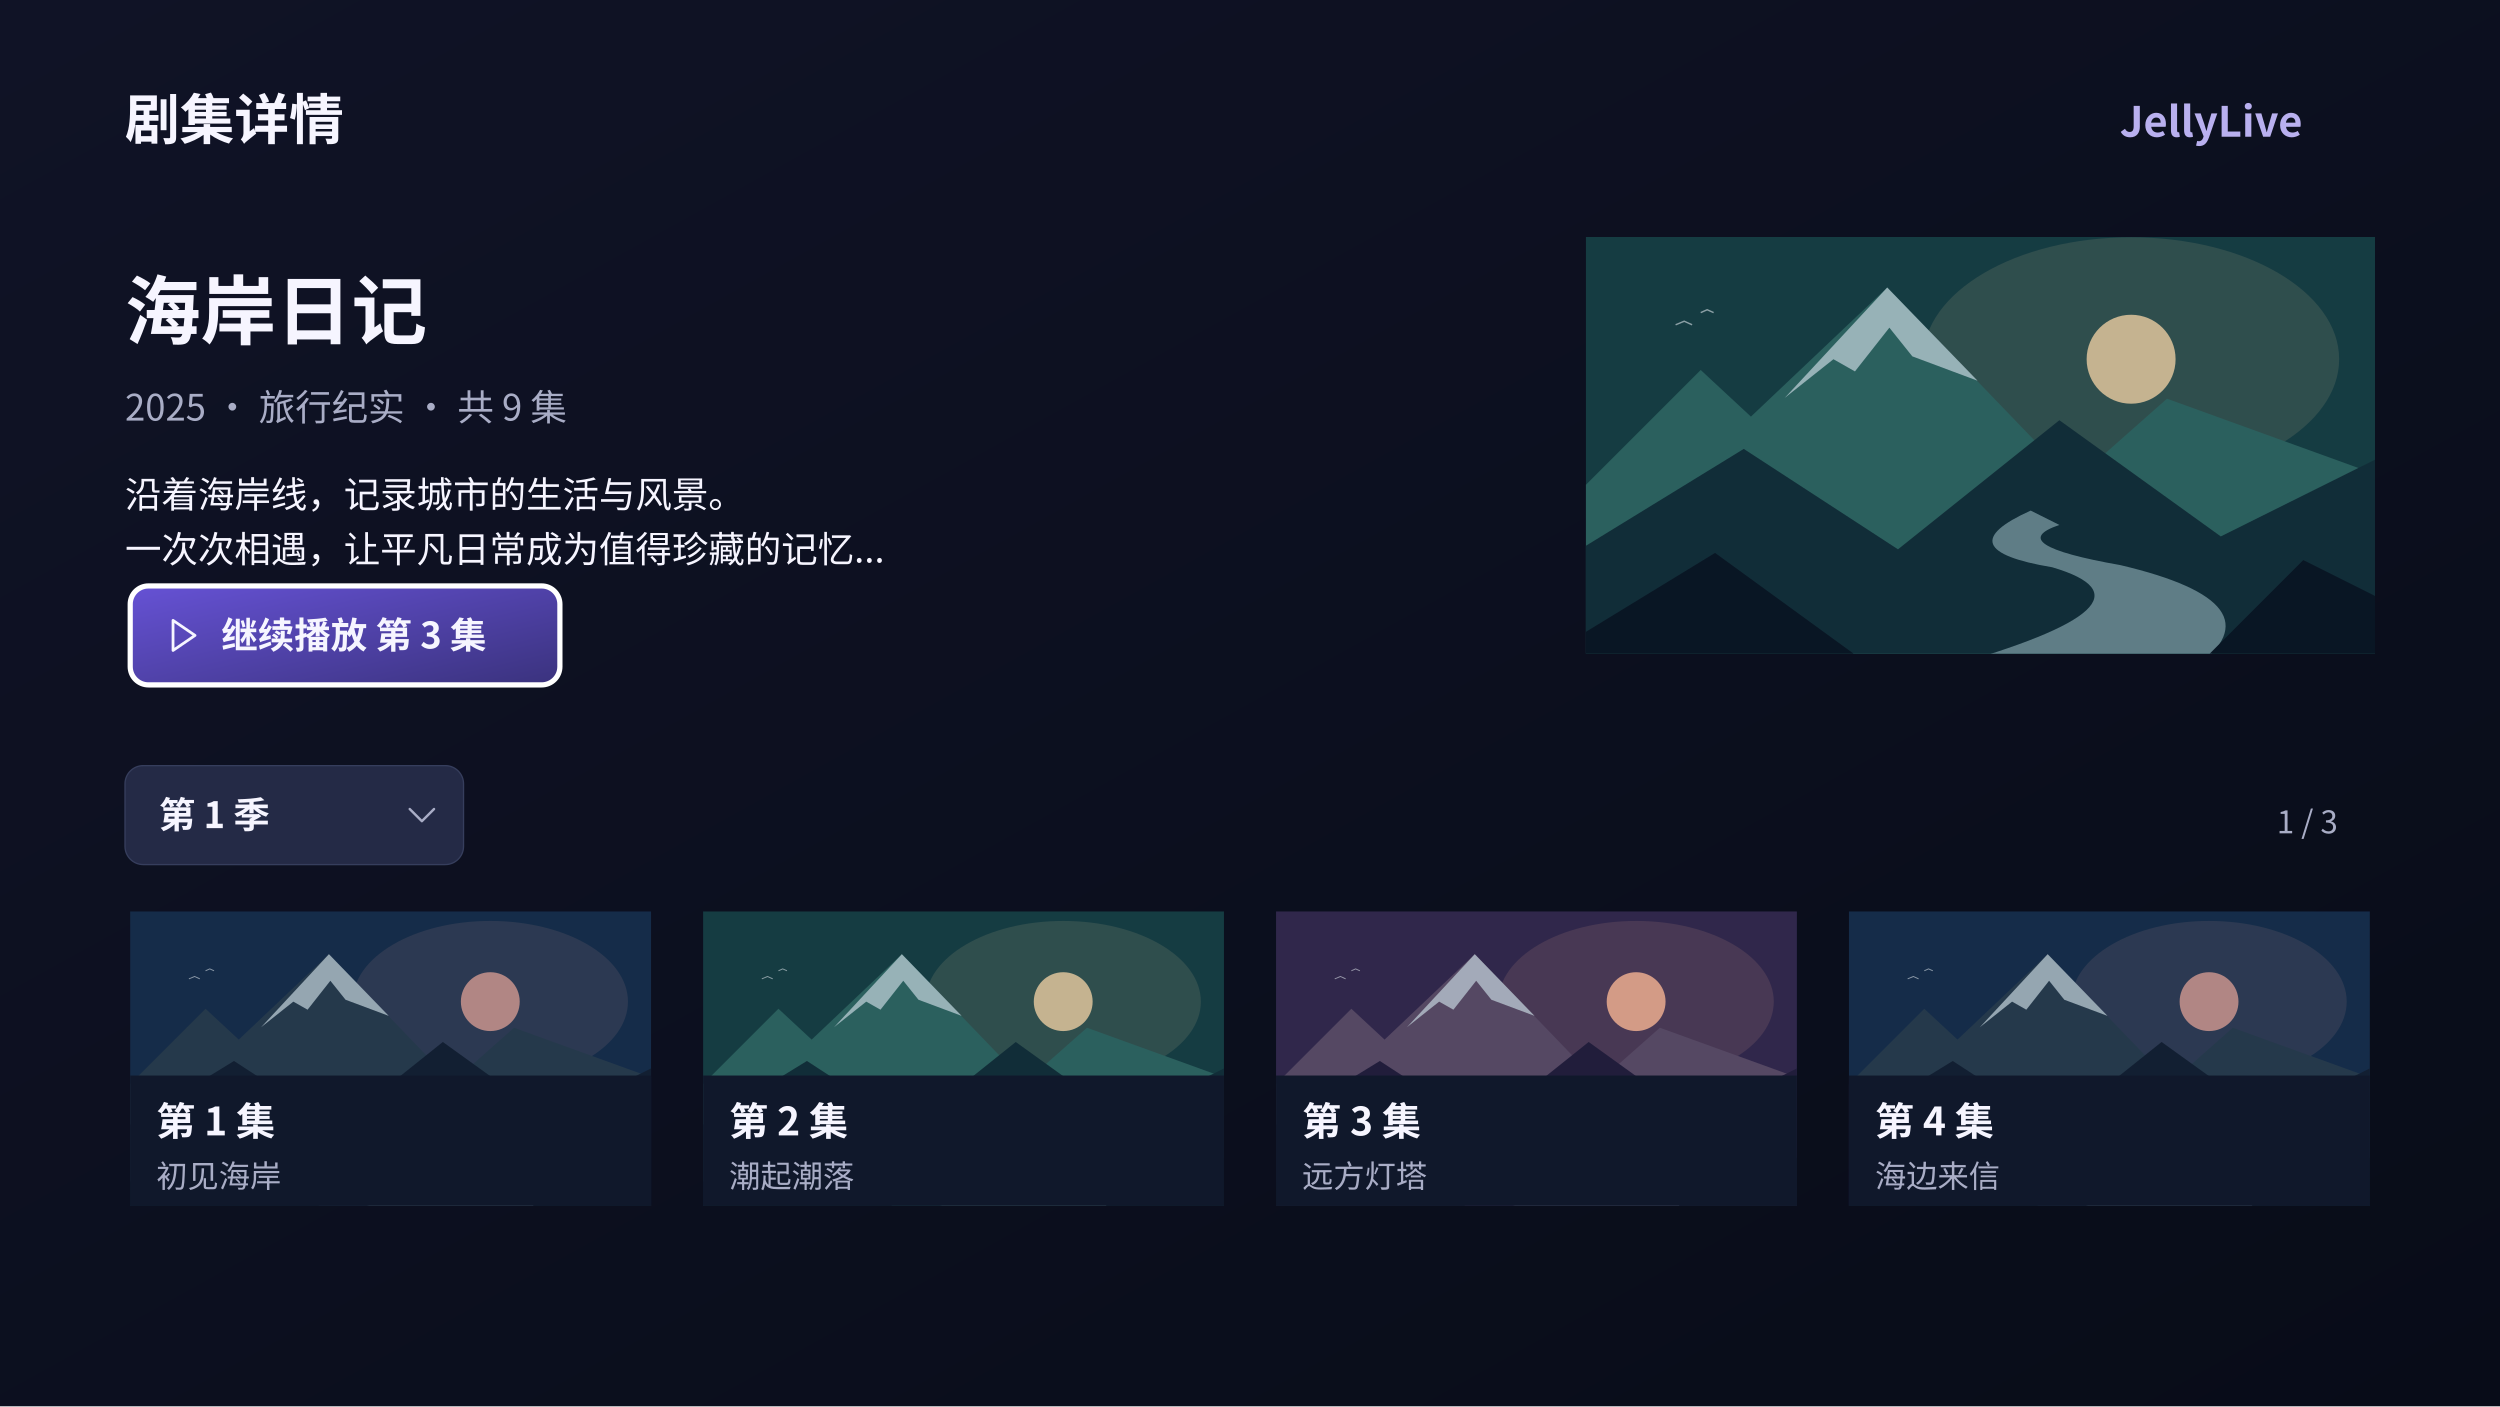
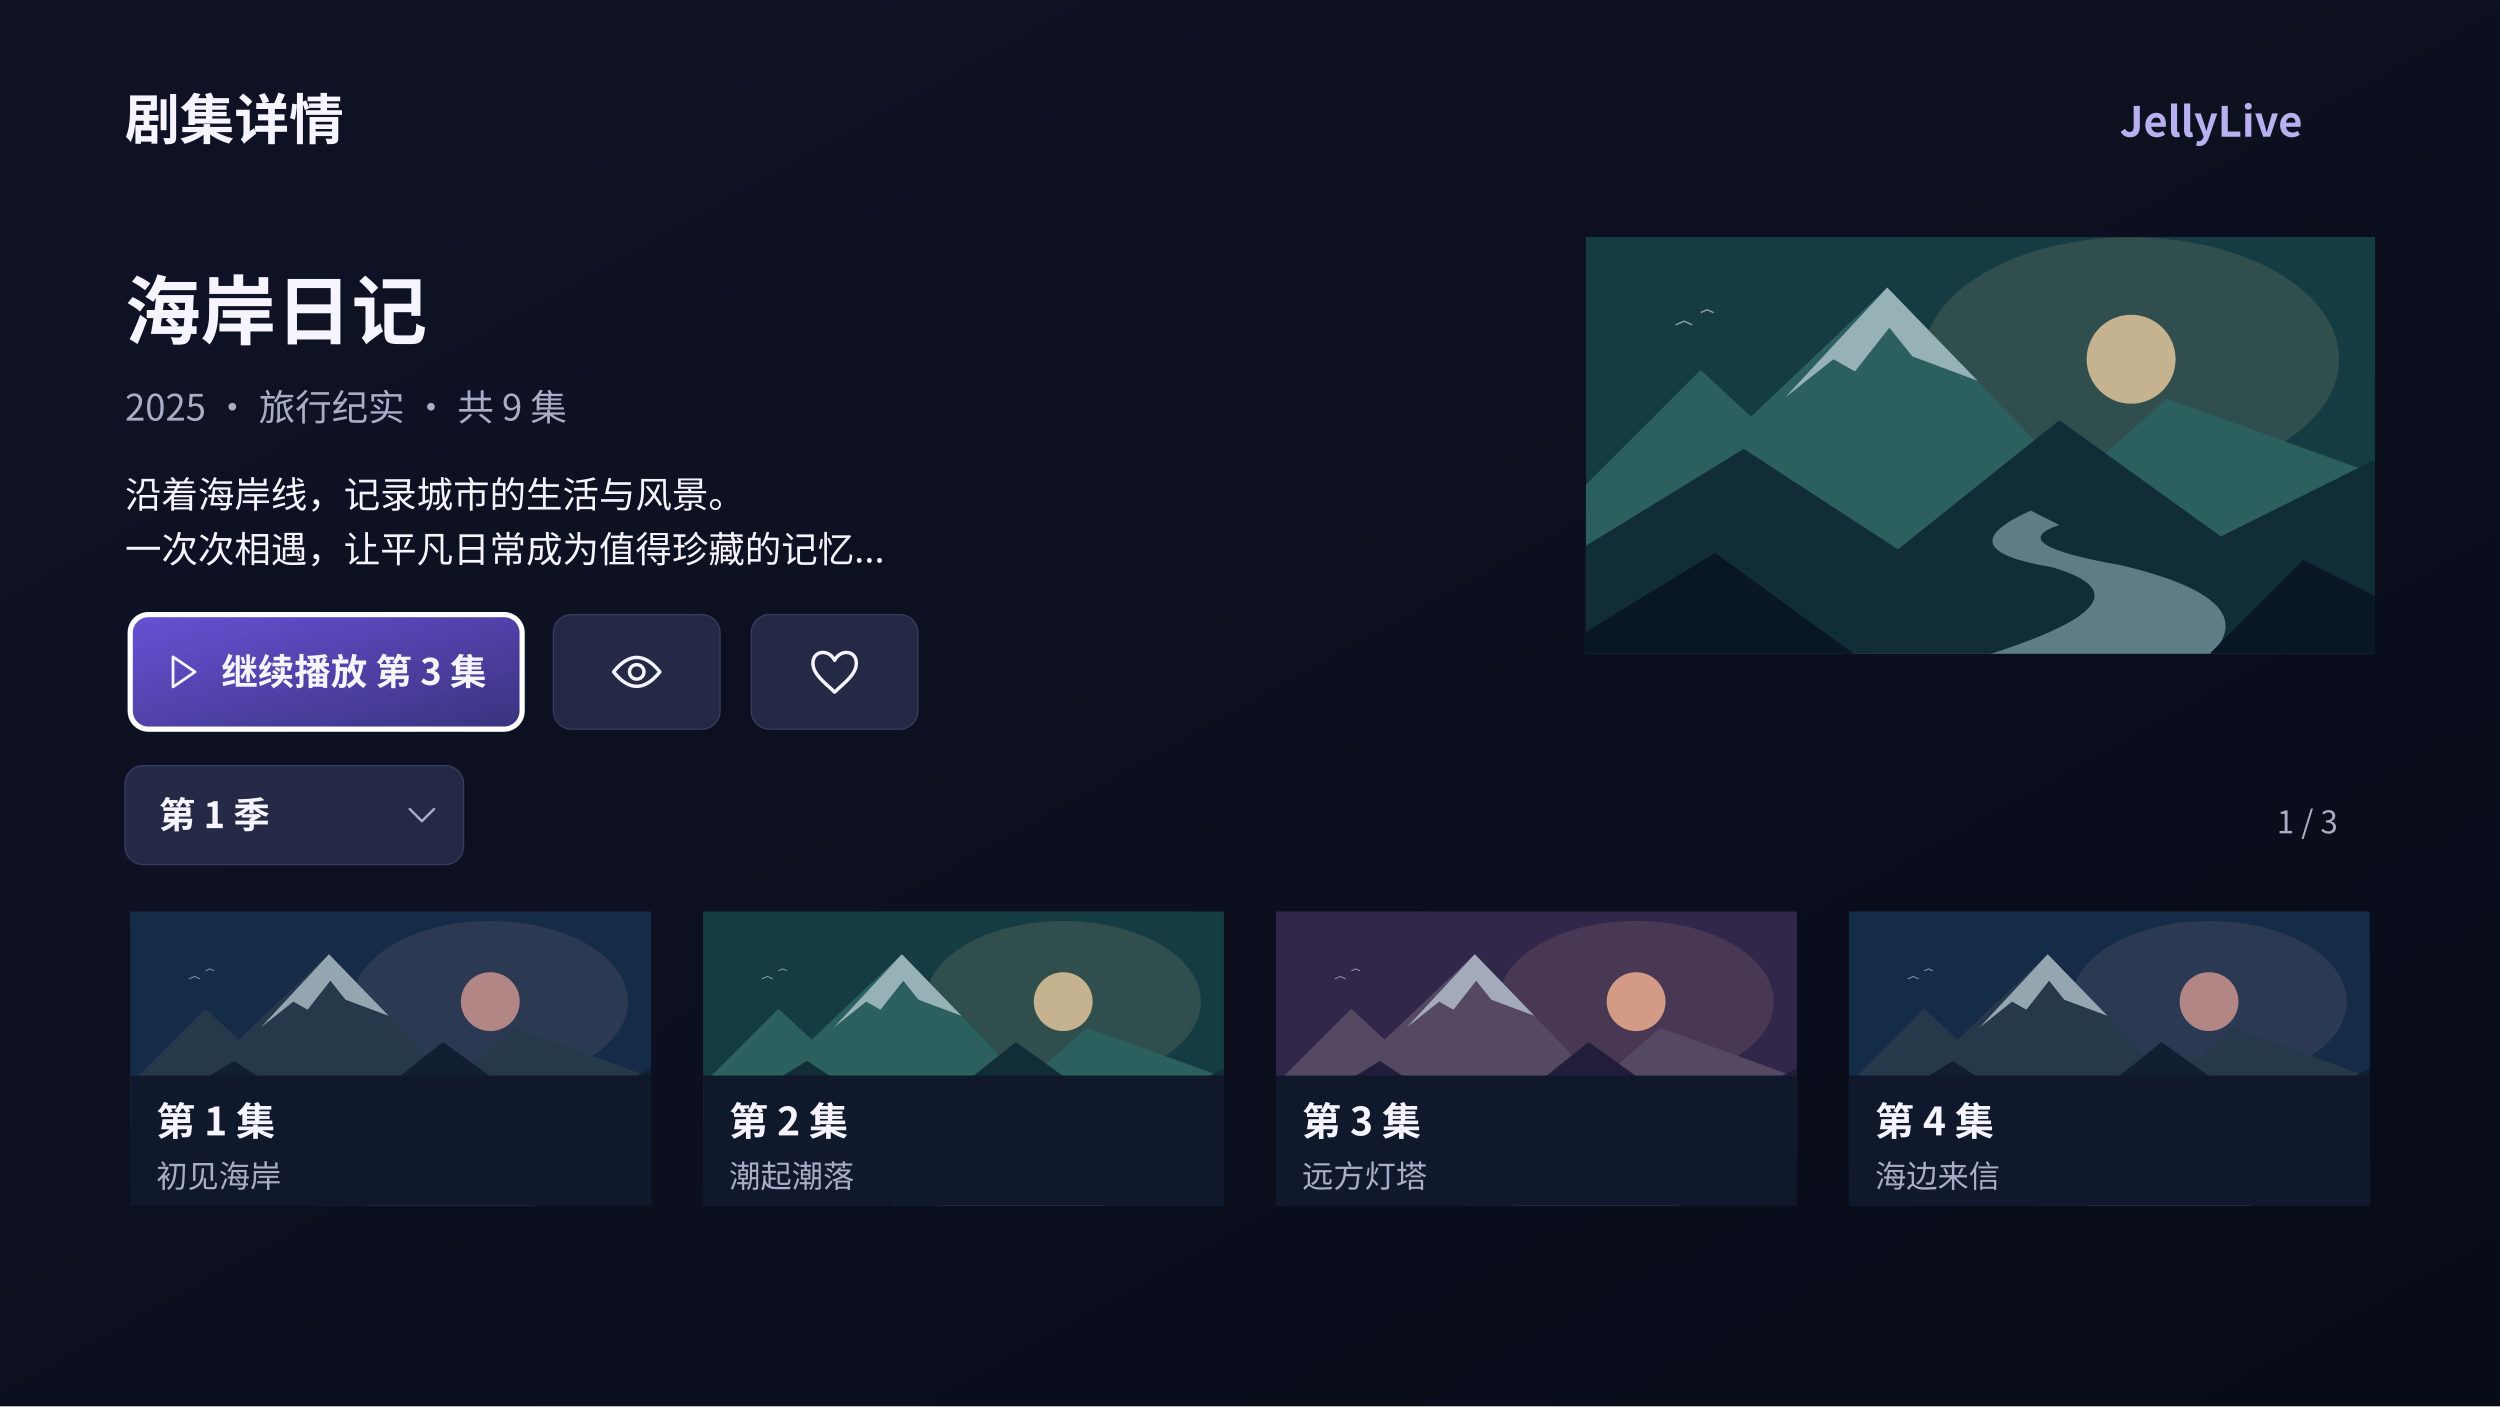
<svg xmlns="http://www.w3.org/2000/svg" width="1920" height="1080" viewBox="0 0 1920 1080" role="img" aria-labelledby="title desc">
  <defs>
    <linearGradient id="bg" x2="1" y2="1">
      <stop stop-color="#101326" />
      <stop offset="1" stop-color="#080c18" />
    </linearGradient>
    <linearGradient id="purple" x2="1" y2="1">
      <stop stop-color="#6652d5" />
      <stop offset="1" stop-color="#3a327d" />
    </linearGradient>
  </defs>
  <g font-family="Noto Sans CJK SC, Microsoft YaHei, sans-serif">
    <rect width="1920" height="1080" fill="url(#bg)" />
    <text x="96" y="107" fill="#f6f5ff" font-size="42" font-weight="650">剧集详情</text>
    <text x="1628" y="105" fill="#b9b0ef" font-size="32" font-weight="600">JellyLive</text>
    <svg x="1218" y="182" width="606" height="320" viewBox="0 0 1100 620" preserveAspectRatio="xMidYMid slice">
      <rect width="1100" height="620" fill="#153c42" />
      <ellipse cx="760" cy="190" rx="290" ry="170" fill="#c5b390" opacity=".15" />
      <circle cx="760" cy="190" r="62" fill="#c5b390" />
      <path d="M0 365 L160 205 L230 270 L420 90 L680 360 L810 245 L1100 350 V620 H0Z" fill="#2b605e" />
      <path d="M277 244 L420 90 L546 220 L455 186 L423 146 L375 207 L345 190Z" fill="#c4d4dd" opacity=".7" />
      <path d="M0 450 L220 315 L435 455 L660 275 L885 437 L1100 330 V620 H0Z" fill="#112d38" />
      <path d="M620 401 Q500 455 650 480 Q820 530 500 620 H850 Q970 530 745 477 Q580 448 660 421Z" fill="#93b3bb" opacity=".6" />
      <path d="M0 570 L180 460 L400 620 H0Z M850 620 L1000 470 L1100 520 V620Z" fill="#091624" />
      <path d="M125 142 l12 -5 l11 5 M160 125 l9 -4 l9 4" fill="none" stroke="#dae1e7" stroke-width="2" opacity=".6" />
    </svg>
    <text x="96" y="260" fill="#f6f5ff" font-size="58" font-weight="650">海岸日记</text>
    <text x="96" y="323" fill="#a9adc6" font-size="28" font-weight="400">2025 · 旅行纪实 · 共 9 集</text>
    <g data-role="overview" data-max-lines="2">
      <text x="96" y="390" fill="#f6f5ff" font-size="28" font-weight="400">沿着海岸线，记录城市的生活与风景。</text>
      <text x="96" y="432" fill="#f6f5ff" font-size="28" font-weight="400">一次次相遇，让平凡日常成为值得珍藏的记忆...</text>
    </g>
-     <rect x="100" y="450" width="330" height="76" rx="14" fill="url(#purple)" stroke="#ffffff" stroke-width="4" />
-     <g transform="translate(124 472.0) scale(0.8888889)">
-       <path d="M10 5 L29 18 L10 31 Z" fill="none" stroke="#f6f5ff" stroke-width="2.4" stroke-linecap="round" stroke-linejoin="round" />
+     <g data-role="series-actions" data-y="472" data-overview-bottom="442" data-gap="30">
+       <rect x="100" y="472" width="301" height="88" rx="14" fill="url(#purple)" stroke="#ffffff" stroke-width="4" />
+       <g transform="translate(124 500.0) scale(0.8888889)">
+         <path d="M10 5 L29 18 L10 31 Z" fill="none" stroke="#f6f5ff" stroke-width="2.4" stroke-linecap="round" stroke-linejoin="round" />
+       </g>
+       <text x="170" y="526.0" fill="#f6f5ff" font-size="28" font-weight="600">继续播放 第 3 集</text>
+       <g data-role="detail-action" aria-label="标记剧集已看">
+         <rect x="425" y="472" width="128" height="88" rx="14" fill="#242a46" stroke="#363e5d" stroke-width="1" />
+         <g transform="translate(469 496) scale(1.111111)">
+           <path d="M2 18 Q18 -2 34 18 Q18 38 2 18 Z M23 18 A5 5 0 1 1 13 18 A5 5 0 1 1 23 18" fill="none" stroke="#f6f5ff" stroke-width="2.4" stroke-linecap="round" stroke-linejoin="round" />
+         </g>
+       </g>
+       <g data-role="detail-action" aria-label="收藏剧集">
+         <rect x="577" y="472" width="128" height="88" rx="14" fill="#242a46" stroke="#363e5d" stroke-width="1" />
+         <g transform="translate(621 496) scale(1.111111)">
+           <path d="M18 32 C12 26 3 20 3 12 C3 3 14 2 18 10 C22 2 33 3 33 12 C33 20 24 26 18 32 Z" fill="none" stroke="#f6f5ff" stroke-width="2.4" stroke-linecap="round" stroke-linejoin="round" />
+         </g>
+       </g>
    </g>
-     <text x="170" y="498.0" fill="#f6f5ff" font-size="28" font-weight="600">继续播放 第 3 集</text>
    <rect x="96" y="588" width="260" height="76" rx="14" fill="#242a46" stroke="#363e5d" stroke-width="1" />
    <text x="122" y="636.0" fill="#f6f5ff" font-size="28" font-weight="600">第 1 季</text>
    <g transform="translate(310 612) scale(0.7777778)">
      <path d="M6 12 L18 24 L30 12" fill="none" stroke="#a9adc6" stroke-width="2.4" stroke-linecap="round" stroke-linejoin="round" />
    </g>
    <text x="1772" y="640" text-anchor="middle" fill="#a9adc6" font-size="24" font-weight="400">1 / 3</text>
    <g data-role="episode-page" data-page="1" data-pages="3">
      <svg x="100" y="700" width="400" height="226" viewBox="0 0 1100 620" preserveAspectRatio="xMidYMid slice">
        <rect width="1100" height="620" fill="#152c49" />
        <ellipse cx="760" cy="190" rx="290" ry="170" fill="#b18684" opacity=".15" />
        <circle cx="760" cy="190" r="62" fill="#b18684" />
        <path d="M0 365 L160 205 L230 270 L420 90 L680 360 L810 245 L1100 350 V620 H0Z" fill="#25394b" />
        <path d="M277 244 L420 90 L546 220 L455 186 L423 146 L375 207 L345 190Z" fill="#c4d4dd" opacity=".7" />
        <path d="M0 450 L220 315 L435 455 L660 275 L885 437 L1100 330 V620 H0Z" fill="#121f32" />
        <path d="M620 401 Q500 455 650 480 Q820 530 500 620 H850 Q970 530 745 477 Q580 448 660 421Z" fill="#93b3bb" opacity=".6" />
        <path d="M0 570 L180 460 L400 620 H0Z M850 620 L1000 470 L1100 520 V620Z" fill="#091624" />
        <path d="M125 142 l12 -5 l11 5 M160 125 l9 -4 l9 4" fill="none" stroke="#dae1e7" stroke-width="2" opacity=".6" />
      </svg>
      <rect x="100" y="826" width="400" height="100" rx="0" fill="#10182b" stroke="none" stroke-width="1" />
      <text x="120" y="872" fill="#f6f5ff" font-size="30" font-weight="650">第 1 集</text>
      <text x="120" y="912" fill="#a9adc6" font-size="24" font-weight="400">初见海岸</text>
      <svg x="540" y="700" width="400" height="226" viewBox="0 0 1100 620" preserveAspectRatio="xMidYMid slice">
        <rect width="1100" height="620" fill="#153c42" />
        <ellipse cx="760" cy="190" rx="290" ry="170" fill="#c5b390" opacity=".15" />
        <circle cx="760" cy="190" r="62" fill="#c5b390" />
        <path d="M0 365 L160 205 L230 270 L420 90 L680 360 L810 245 L1100 350 V620 H0Z" fill="#2b605e" />
        <path d="M277 244 L420 90 L546 220 L455 186 L423 146 L375 207 L345 190Z" fill="#c4d4dd" opacity=".7" />
        <path d="M0 450 L220 315 L435 455 L660 275 L885 437 L1100 330 V620 H0Z" fill="#112d38" />
        <path d="M620 401 Q500 455 650 480 Q820 530 500 620 H850 Q970 530 745 477 Q580 448 660 421Z" fill="#93b3bb" opacity=".6" />
        <path d="M0 570 L180 460 L400 620 H0Z M850 620 L1000 470 L1100 520 V620Z" fill="#091624" />
        <path d="M125 142 l12 -5 l11 5 M160 125 l9 -4 l9 4" fill="none" stroke="#dae1e7" stroke-width="2" opacity=".6" />
      </svg>
      <rect x="540" y="826" width="400" height="100" rx="0" fill="#10182b" stroke="none" stroke-width="1" />
      <text x="560" y="872" fill="#f6f5ff" font-size="30" font-weight="650">第 2 集</text>
      <text x="560" y="912" fill="#a9adc6" font-size="24" font-weight="400">潮起潮落</text>
      <svg x="980" y="700" width="400" height="226" viewBox="0 0 1100 620" preserveAspectRatio="xMidYMid slice">
        <rect width="1100" height="620" fill="#30274b" />
        <ellipse cx="760" cy="190" rx="290" ry="170" fill="#d39b86" opacity=".15" />
        <circle cx="760" cy="190" r="62" fill="#d39b86" />
        <path d="M0 365 L160 205 L230 270 L420 90 L680 360 L810 245 L1100 350 V620 H0Z" fill="#554863" />
        <path d="M277 244 L420 90 L546 220 L455 186 L423 146 L375 207 L345 190Z" fill="#c4d4dd" opacity=".7" />
        <path d="M0 450 L220 315 L435 455 L660 275 L885 437 L1100 330 V620 H0Z" fill="#211d3b" />
        <path d="M620 401 Q500 455 650 480 Q820 530 500 620 H850 Q970 530 745 477 Q580 448 660 421Z" fill="#93b3bb" opacity=".6" />
        <path d="M0 570 L180 460 L400 620 H0Z M850 620 L1000 470 L1100 520 V620Z" fill="#091624" />
        <path d="M125 142 l12 -5 l11 5 M160 125 l9 -4 l9 4" fill="none" stroke="#dae1e7" stroke-width="2" opacity=".6" />
      </svg>
      <rect x="980" y="826" width="400" height="100" rx="0" fill="#10182b" stroke="none" stroke-width="1" />
      <text x="1000" y="872" fill="#f6f5ff" font-size="30" font-weight="650">第 3 集</text>
      <text x="1000" y="912" fill="#a9adc6" font-size="24" font-weight="400">远方灯塔</text>
      <svg x="1420" y="700" width="400" height="226" viewBox="0 0 1100 620" preserveAspectRatio="xMidYMid slice">
        <rect width="1100" height="620" fill="#152c49" />
        <ellipse cx="760" cy="190" rx="290" ry="170" fill="#b18684" opacity=".15" />
        <circle cx="760" cy="190" r="62" fill="#b18684" />
        <path d="M0 365 L160 205 L230 270 L420 90 L680 360 L810 245 L1100 350 V620 H0Z" fill="#25394b" />
        <path d="M277 244 L420 90 L546 220 L455 186 L423 146 L375 207 L345 190Z" fill="#c4d4dd" opacity=".7" />
        <path d="M0 450 L220 315 L435 455 L660 275 L885 437 L1100 330 V620 H0Z" fill="#121f32" />
        <path d="M620 401 Q500 455 650 480 Q820 530 500 620 H850 Q970 530 745 477 Q580 448 660 421Z" fill="#93b3bb" opacity=".6" />
        <path d="M0 570 L180 460 L400 620 H0Z M850 620 L1000 470 L1100 520 V620Z" fill="#091624" />
        <path d="M125 142 l12 -5 l11 5 M160 125 l9 -4 l9 4" fill="none" stroke="#dae1e7" stroke-width="2" opacity=".6" />
      </svg>
      <rect x="1420" y="826" width="400" height="100" rx="0" fill="#10182b" stroke="none" stroke-width="1" />
      <text x="1440" y="872" fill="#f6f5ff" font-size="30" font-weight="650">第 4 集</text>
      <text x="1440" y="912" fill="#a9adc6" font-size="24" font-weight="400">海边来信</text>
    </g>
  </g>
</svg>
